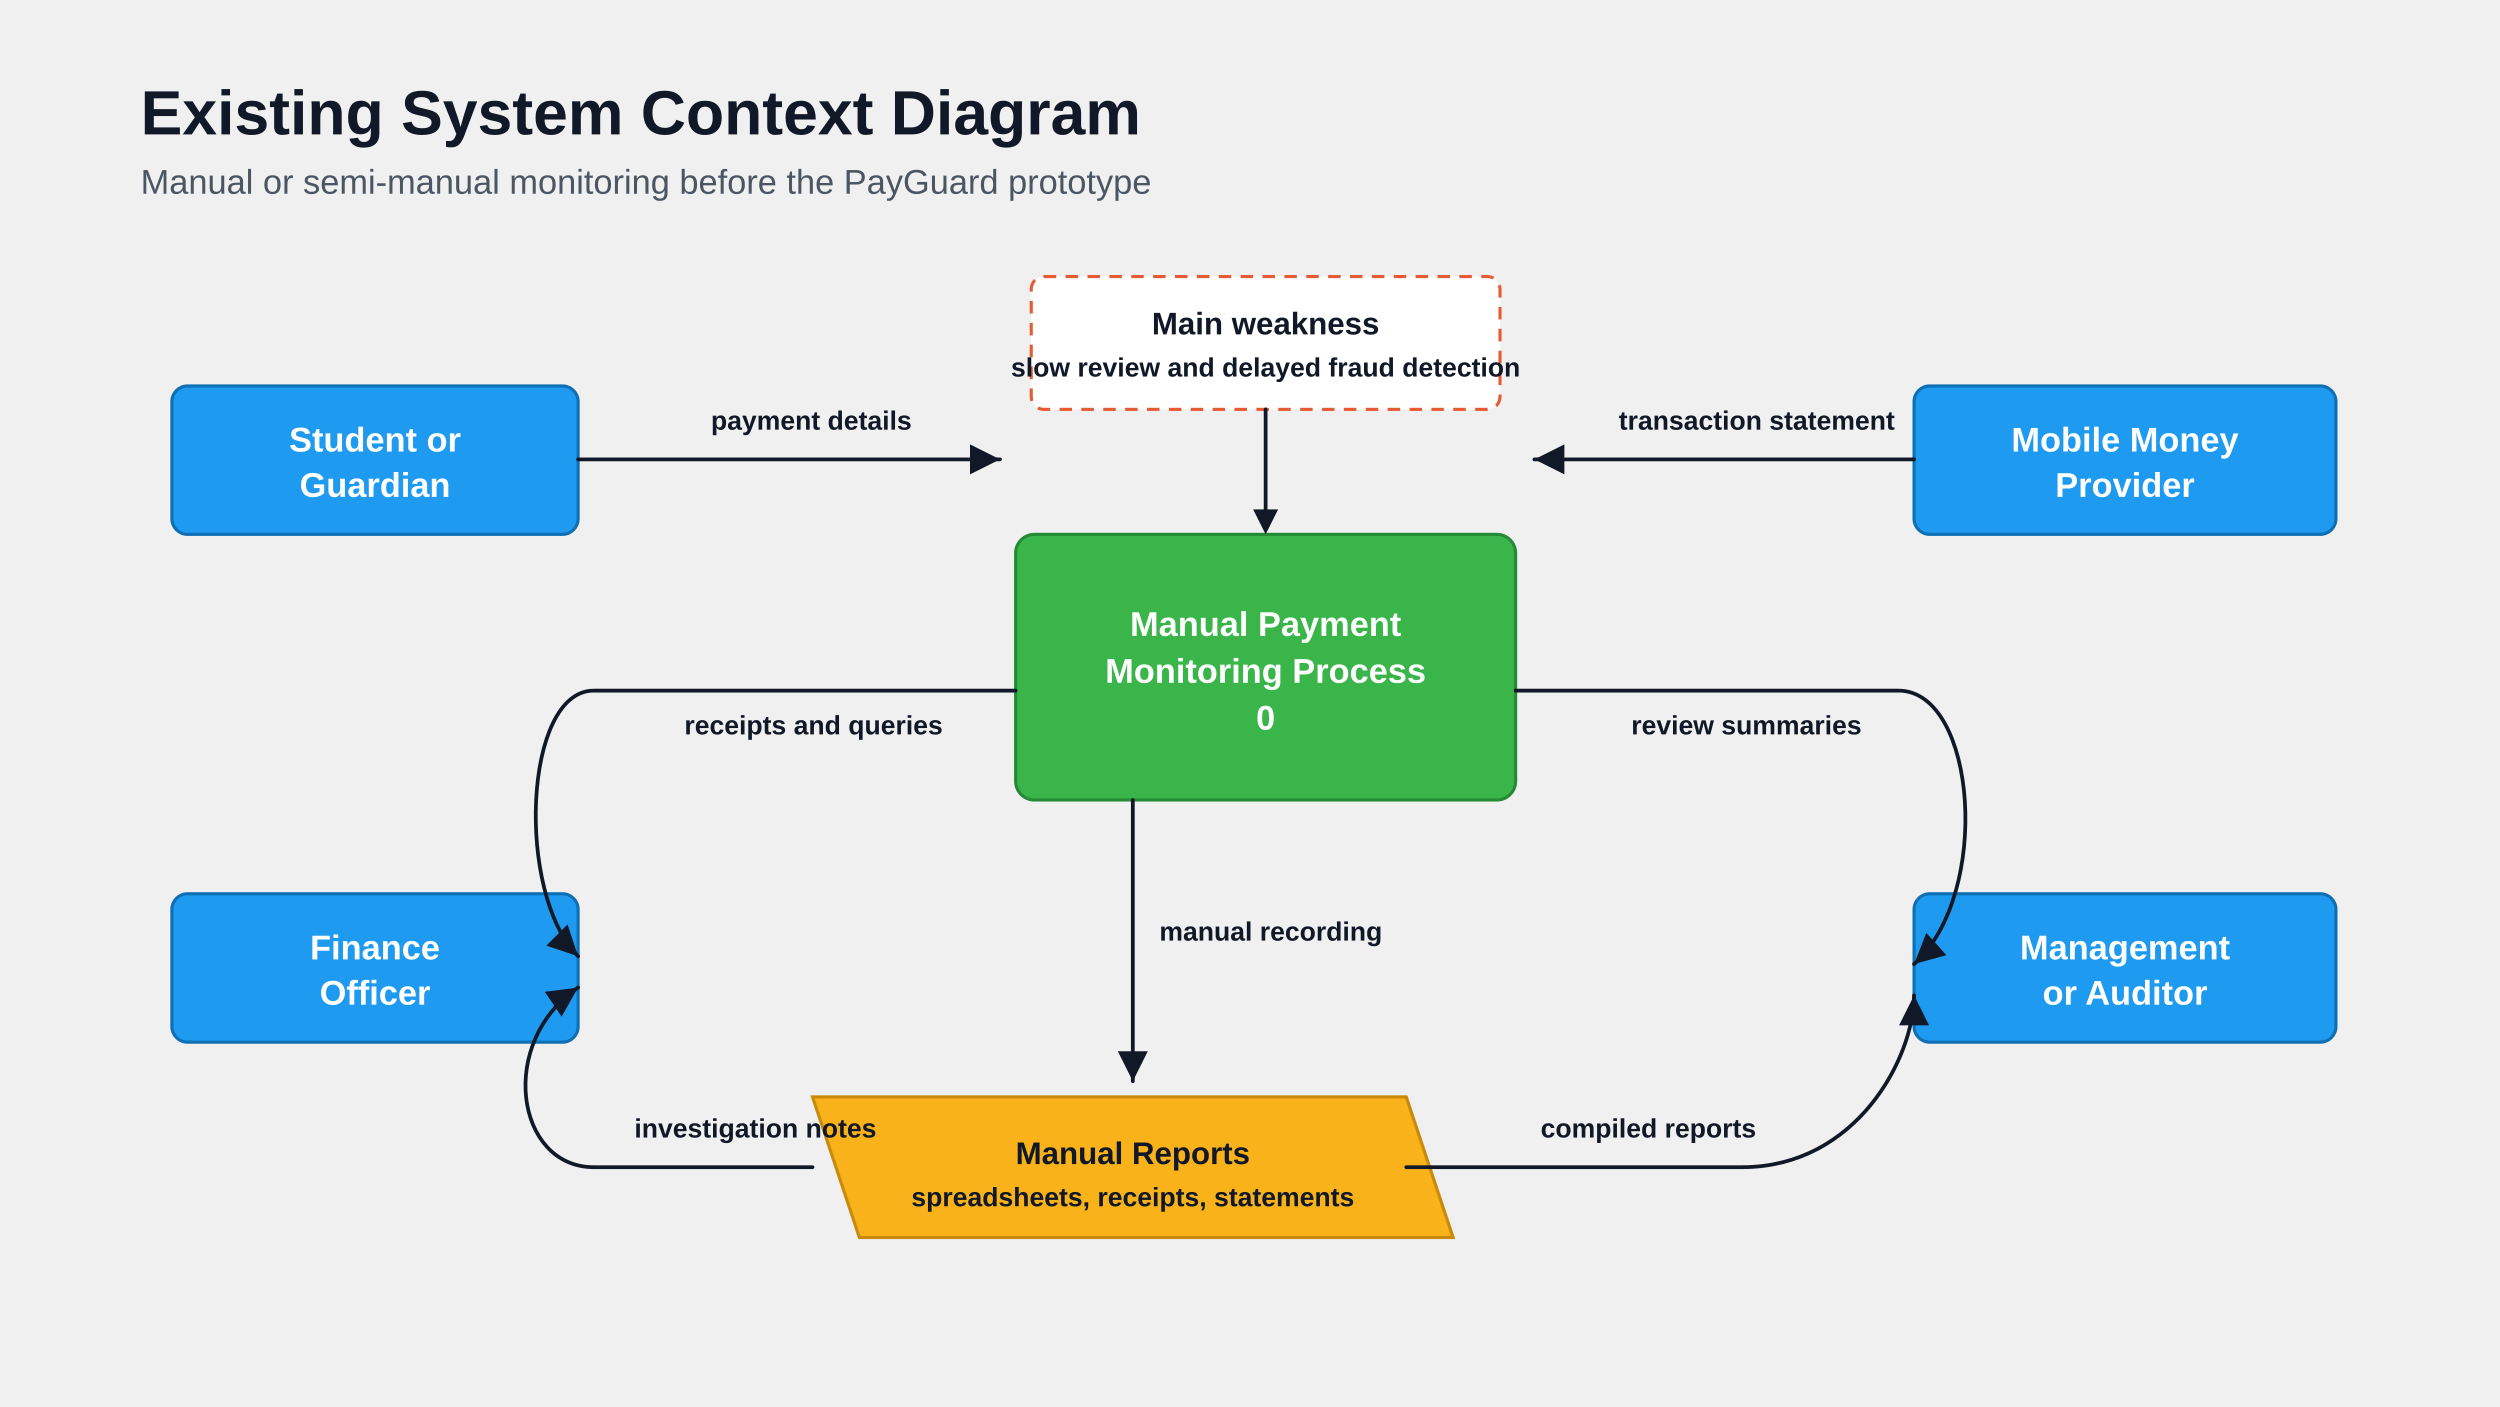
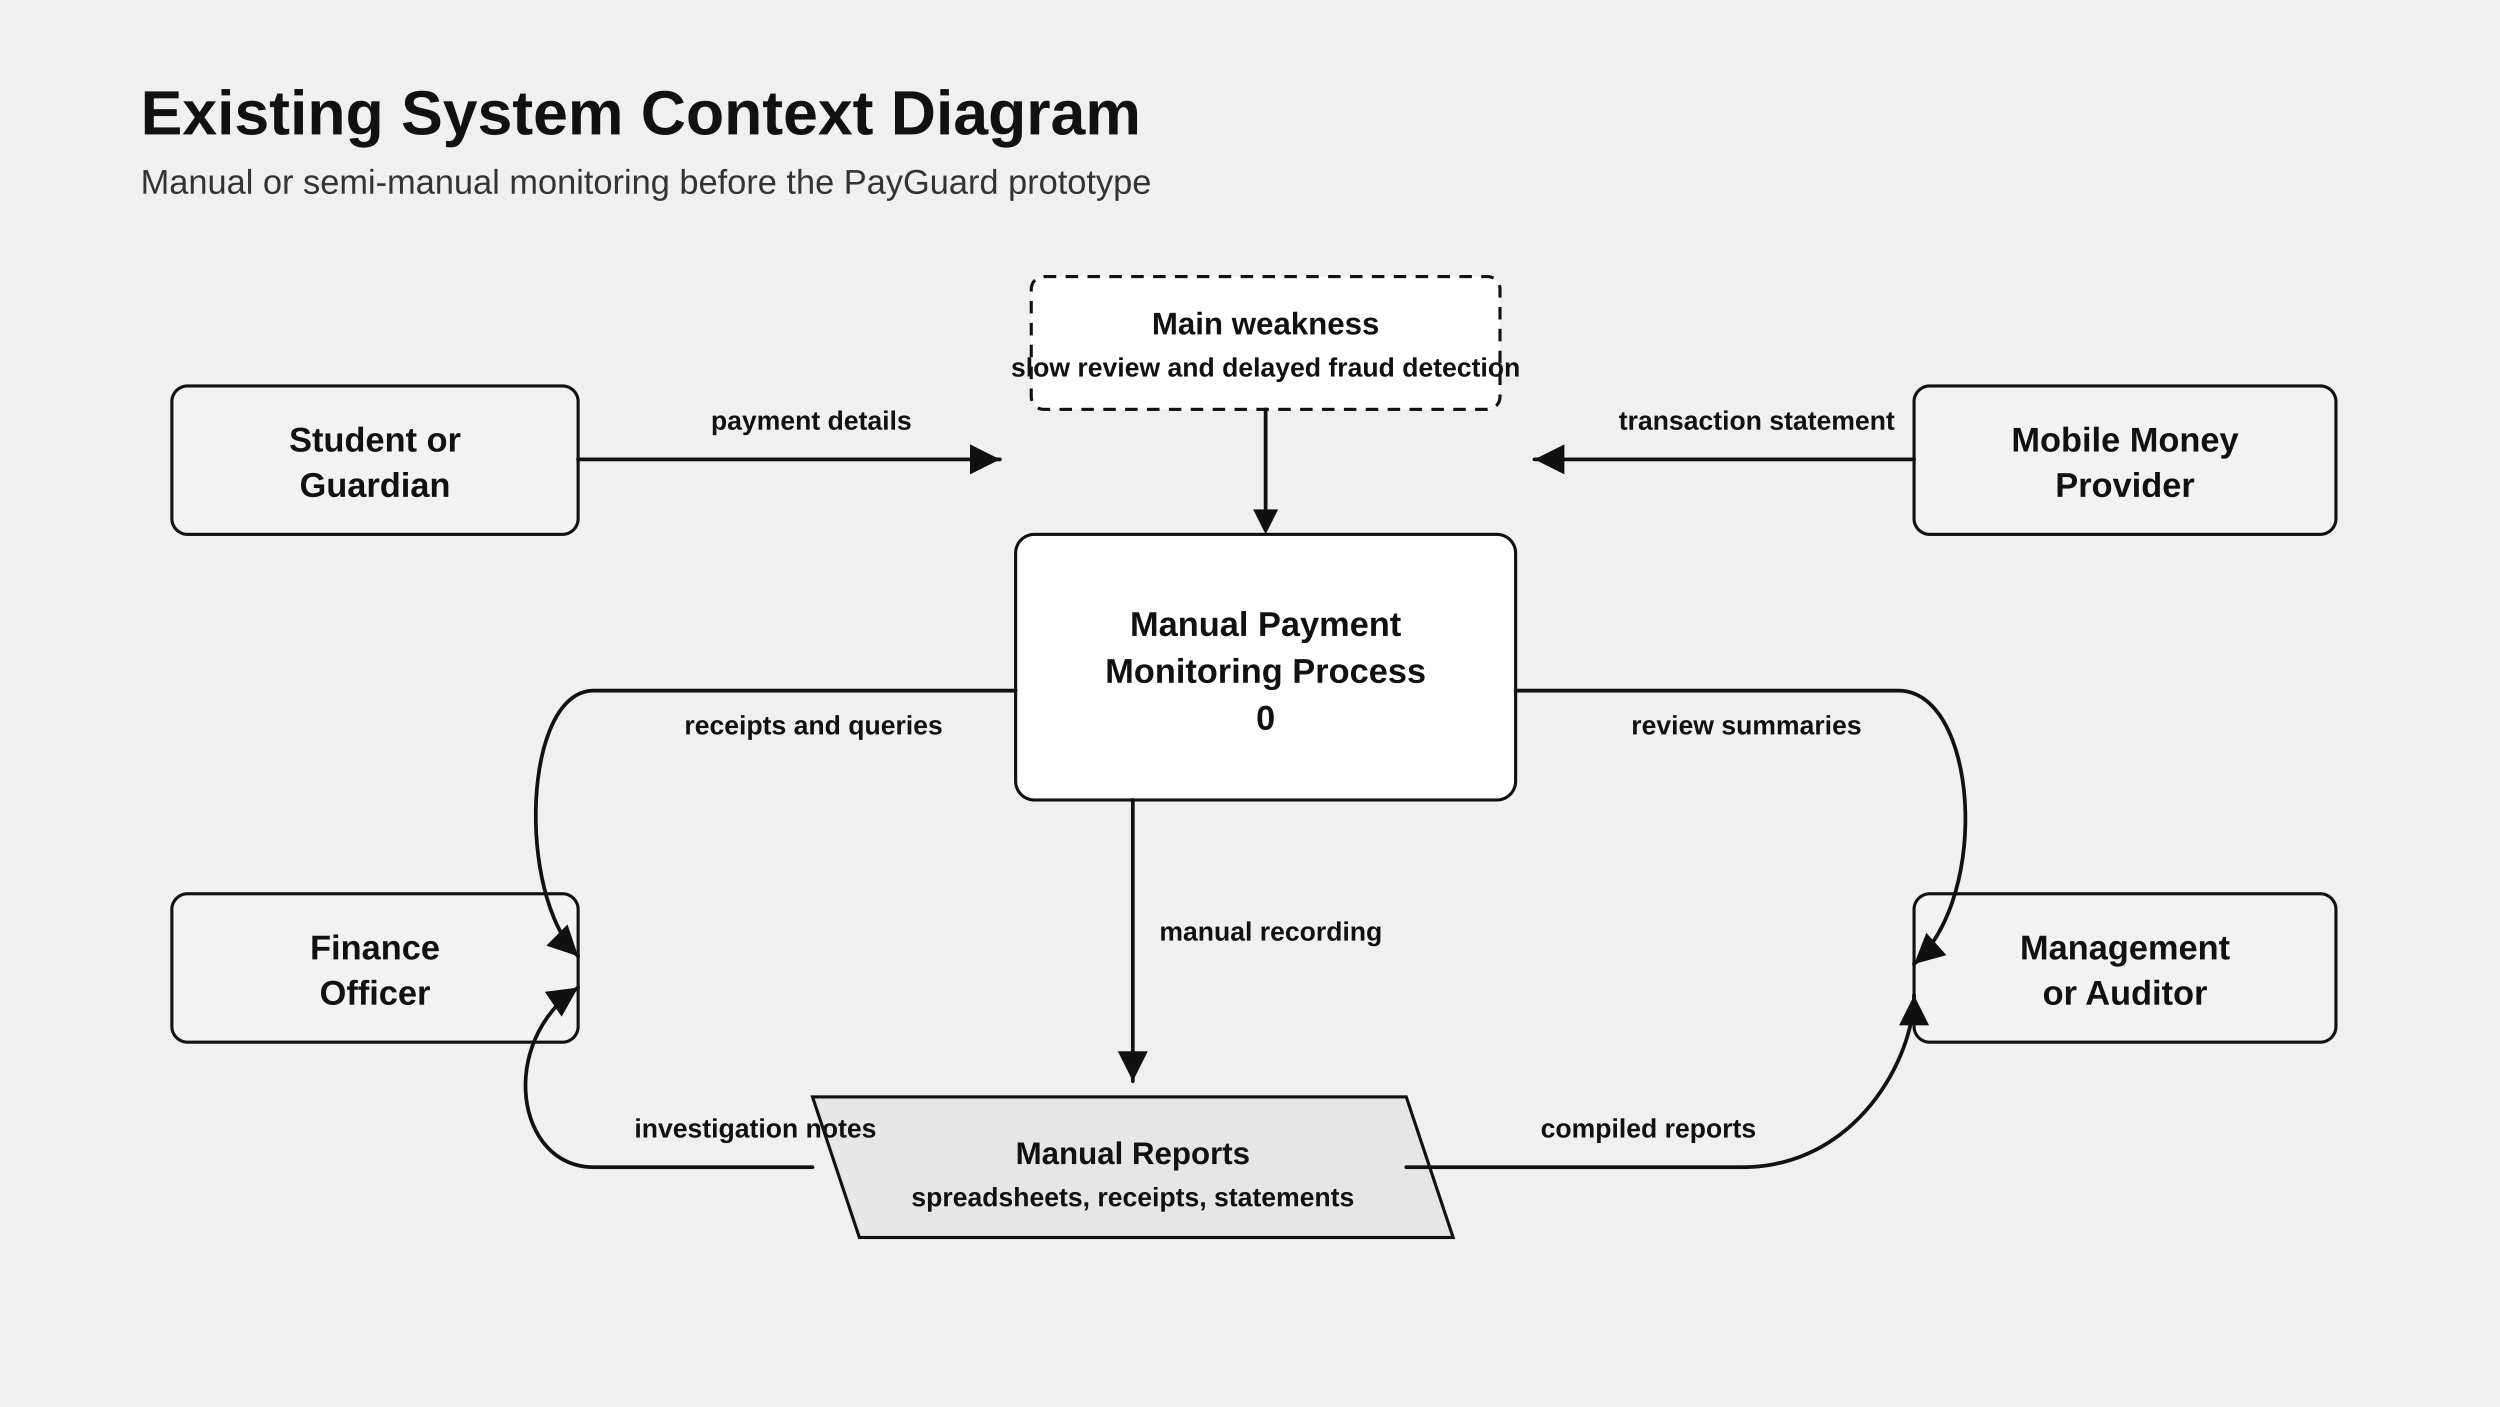
<svg xmlns="http://www.w3.org/2000/svg" width="1600" height="900" viewBox="0 0 1600 900" role="img" aria-labelledby="title desc">
  <defs>
    <marker id="arrow" markerWidth="12" markerHeight="12" refX="10" refY="6" orient="auto">
-       <path d="M2 2 L10 6 L2 10 Z" fill="#111827" />
+       <path d="M2 2 L10 6 L2 10 Z" fill="#111111" />
    </marker>
    <style>
-       .title { fill: #111827; font-family: Calibri, Arial, sans-serif; font-size: 40px; font-weight: 700; }
-       .subtitle { fill: #4b5563; font-family: Calibri, Arial, sans-serif; font-size: 22px; }
-       .entity { fill: #1e9bf0; stroke: #0f6fb5; stroke-width: 2; }
-       .process { fill: #39b54a; stroke: #258a35; stroke-width: 2; }
-       .store { fill: #f9b21a; stroke: #c8890d; stroke-width: 2; }
-       .note { fill: #ffffff; stroke: #e65b34; stroke-width: 2; stroke-dasharray: 8 6; }
-       .textLight { fill: #ffffff; font-family: Calibri, Arial, sans-serif; font-size: 22px; font-weight: 700; }
-       .textDark { fill: #111827; font-family: Calibri, Arial, sans-serif; font-size: 20px; font-weight: 600; }
-       .small { fill: #111827; font-family: Calibri, Arial, sans-serif; font-size: 17px; font-weight: 600; }
-       .line { stroke: #111827; stroke-width: 2.4; fill: none; marker-end: url(#arrow); stroke-linecap: round; stroke-linejoin: round; }
-       .plainLine { stroke: #111827; stroke-width: 2.4; fill: none; stroke-linecap: round; stroke-linejoin: round; }
+       .title { fill: #111111; font-family: Calibri, Arial, sans-serif; font-size: 40px; font-weight: 700; }
+       .subtitle { fill: #333333; font-family: Calibri, Arial, sans-serif; font-size: 22px; }
+       .entity { fill: #f2f2f2; stroke: #111111; stroke-width: 2; }
+       .process { fill: #ffffff; stroke: #111111; stroke-width: 2; }
+       .store { fill: #e6e6e6; stroke: #111111; stroke-width: 2; }
+       .note { fill: #ffffff; stroke: #111111; stroke-width: 2; stroke-dasharray: 8 6; }
+       .textLight { fill: #111111; font-family: Calibri, Arial, sans-serif; font-size: 22px; font-weight: 700; }
+       .textDark { fill: #111111; font-family: Calibri, Arial, sans-serif; font-size: 20px; font-weight: 600; }
+       .small { fill: #111111; font-family: Calibri, Arial, sans-serif; font-size: 17px; font-weight: 600; }
+       .line { stroke: #111111; stroke-width: 2.4; fill: none; marker-end: url(#arrow); stroke-linecap: round; stroke-linejoin: round; }
+       .plainLine { stroke: #111111; stroke-width: 2.4; fill: none; stroke-linecap: round; stroke-linejoin: round; }
    </style>
  </defs>
  <text x="90" y="86" class="title">Existing System Context Diagram</text>
  <text x="90" y="124" class="subtitle">Manual or semi-manual monitoring before the PayGuard prototype</text>
  <g transform="translate(0 12)">
    <rect x="650" y="330" width="320" height="170" rx="12" class="process" />
    <text x="810" y="395" class="textLight" text-anchor="middle">Manual Payment</text>
    <text x="810" y="425" class="textLight" text-anchor="middle">Monitoring Process</text>
    <text x="810" y="455" class="textLight" text-anchor="middle">0</text>
    <rect x="110" y="235" width="260" height="95" rx="10" class="entity" />
    <text x="240" y="277" class="textLight" text-anchor="middle">Student or</text>
    <text x="240" y="306" class="textLight" text-anchor="middle">Guardian</text>
    <rect x="110" y="560" width="260" height="95" rx="10" class="entity" />
    <text x="240" y="602" class="textLight" text-anchor="middle">Finance</text>
    <text x="240" y="631" class="textLight" text-anchor="middle">Officer</text>
    <rect x="1225" y="235" width="270" height="95" rx="10" class="entity" />
    <text x="1360" y="277" class="textLight" text-anchor="middle">Mobile Money</text>
    <text x="1360" y="306" class="textLight" text-anchor="middle">Provider</text>
    <rect x="1225" y="560" width="270" height="95" rx="10" class="entity" />
    <text x="1360" y="602" class="textLight" text-anchor="middle">Management</text>
    <text x="1360" y="631" class="textLight" text-anchor="middle">or Auditor</text>
    <path d="M520 690 L900 690 L930 780 L550 780 Z" class="store" />
    <text x="725" y="733" class="textDark" text-anchor="middle">Manual Reports</text>
    <text x="725" y="760" class="small" text-anchor="middle">spreadsheets, receipts, statements</text>
    <rect x="660" y="165" width="300" height="85" rx="8" class="note" />
    <text x="810" y="202" class="textDark" text-anchor="middle">Main weakness</text>
    <text x="810" y="229" class="small" text-anchor="middle">slow review and delayed fraud detection</text>
    <path d="M370 282 H640" class="line" />
    <text x="455" y="263" class="small">payment details</text>
    <path d="M650 430 H380 C335 430 330 560 370 600" class="line" />
    <text x="438" y="458" class="small">receipts and queries</text>
    <path d="M1225 282 H982" class="line" />
    <text x="1036" y="263" class="small">transaction statement</text>
    <path d="M970 430 H1215 C1265 430 1275 560 1225 605" class="line" />
    <text x="1044" y="458" class="small">review summaries</text>
    <path d="M725 500 V680" class="line" />
    <text x="742" y="590" class="small">manual recording</text>
    <path d="M520 735 H380 C330 735 318 655 370 620" class="line" />
    <text x="406" y="716" class="small">investigation notes</text>
    <path d="M900 735 H1115 C1188 735 1225 665 1225 625" class="line" />
    <text x="986" y="716" class="small">compiled reports</text>
    <line x1="810" y1="250" x2="810" y2="318" class="plainLine" />
-     <polygon points="810,330 802,314 818,314" fill="#111827" />
+     <polygon points="810,330 802,314 818,314" fill="#111111" />
  </g>
</svg>
